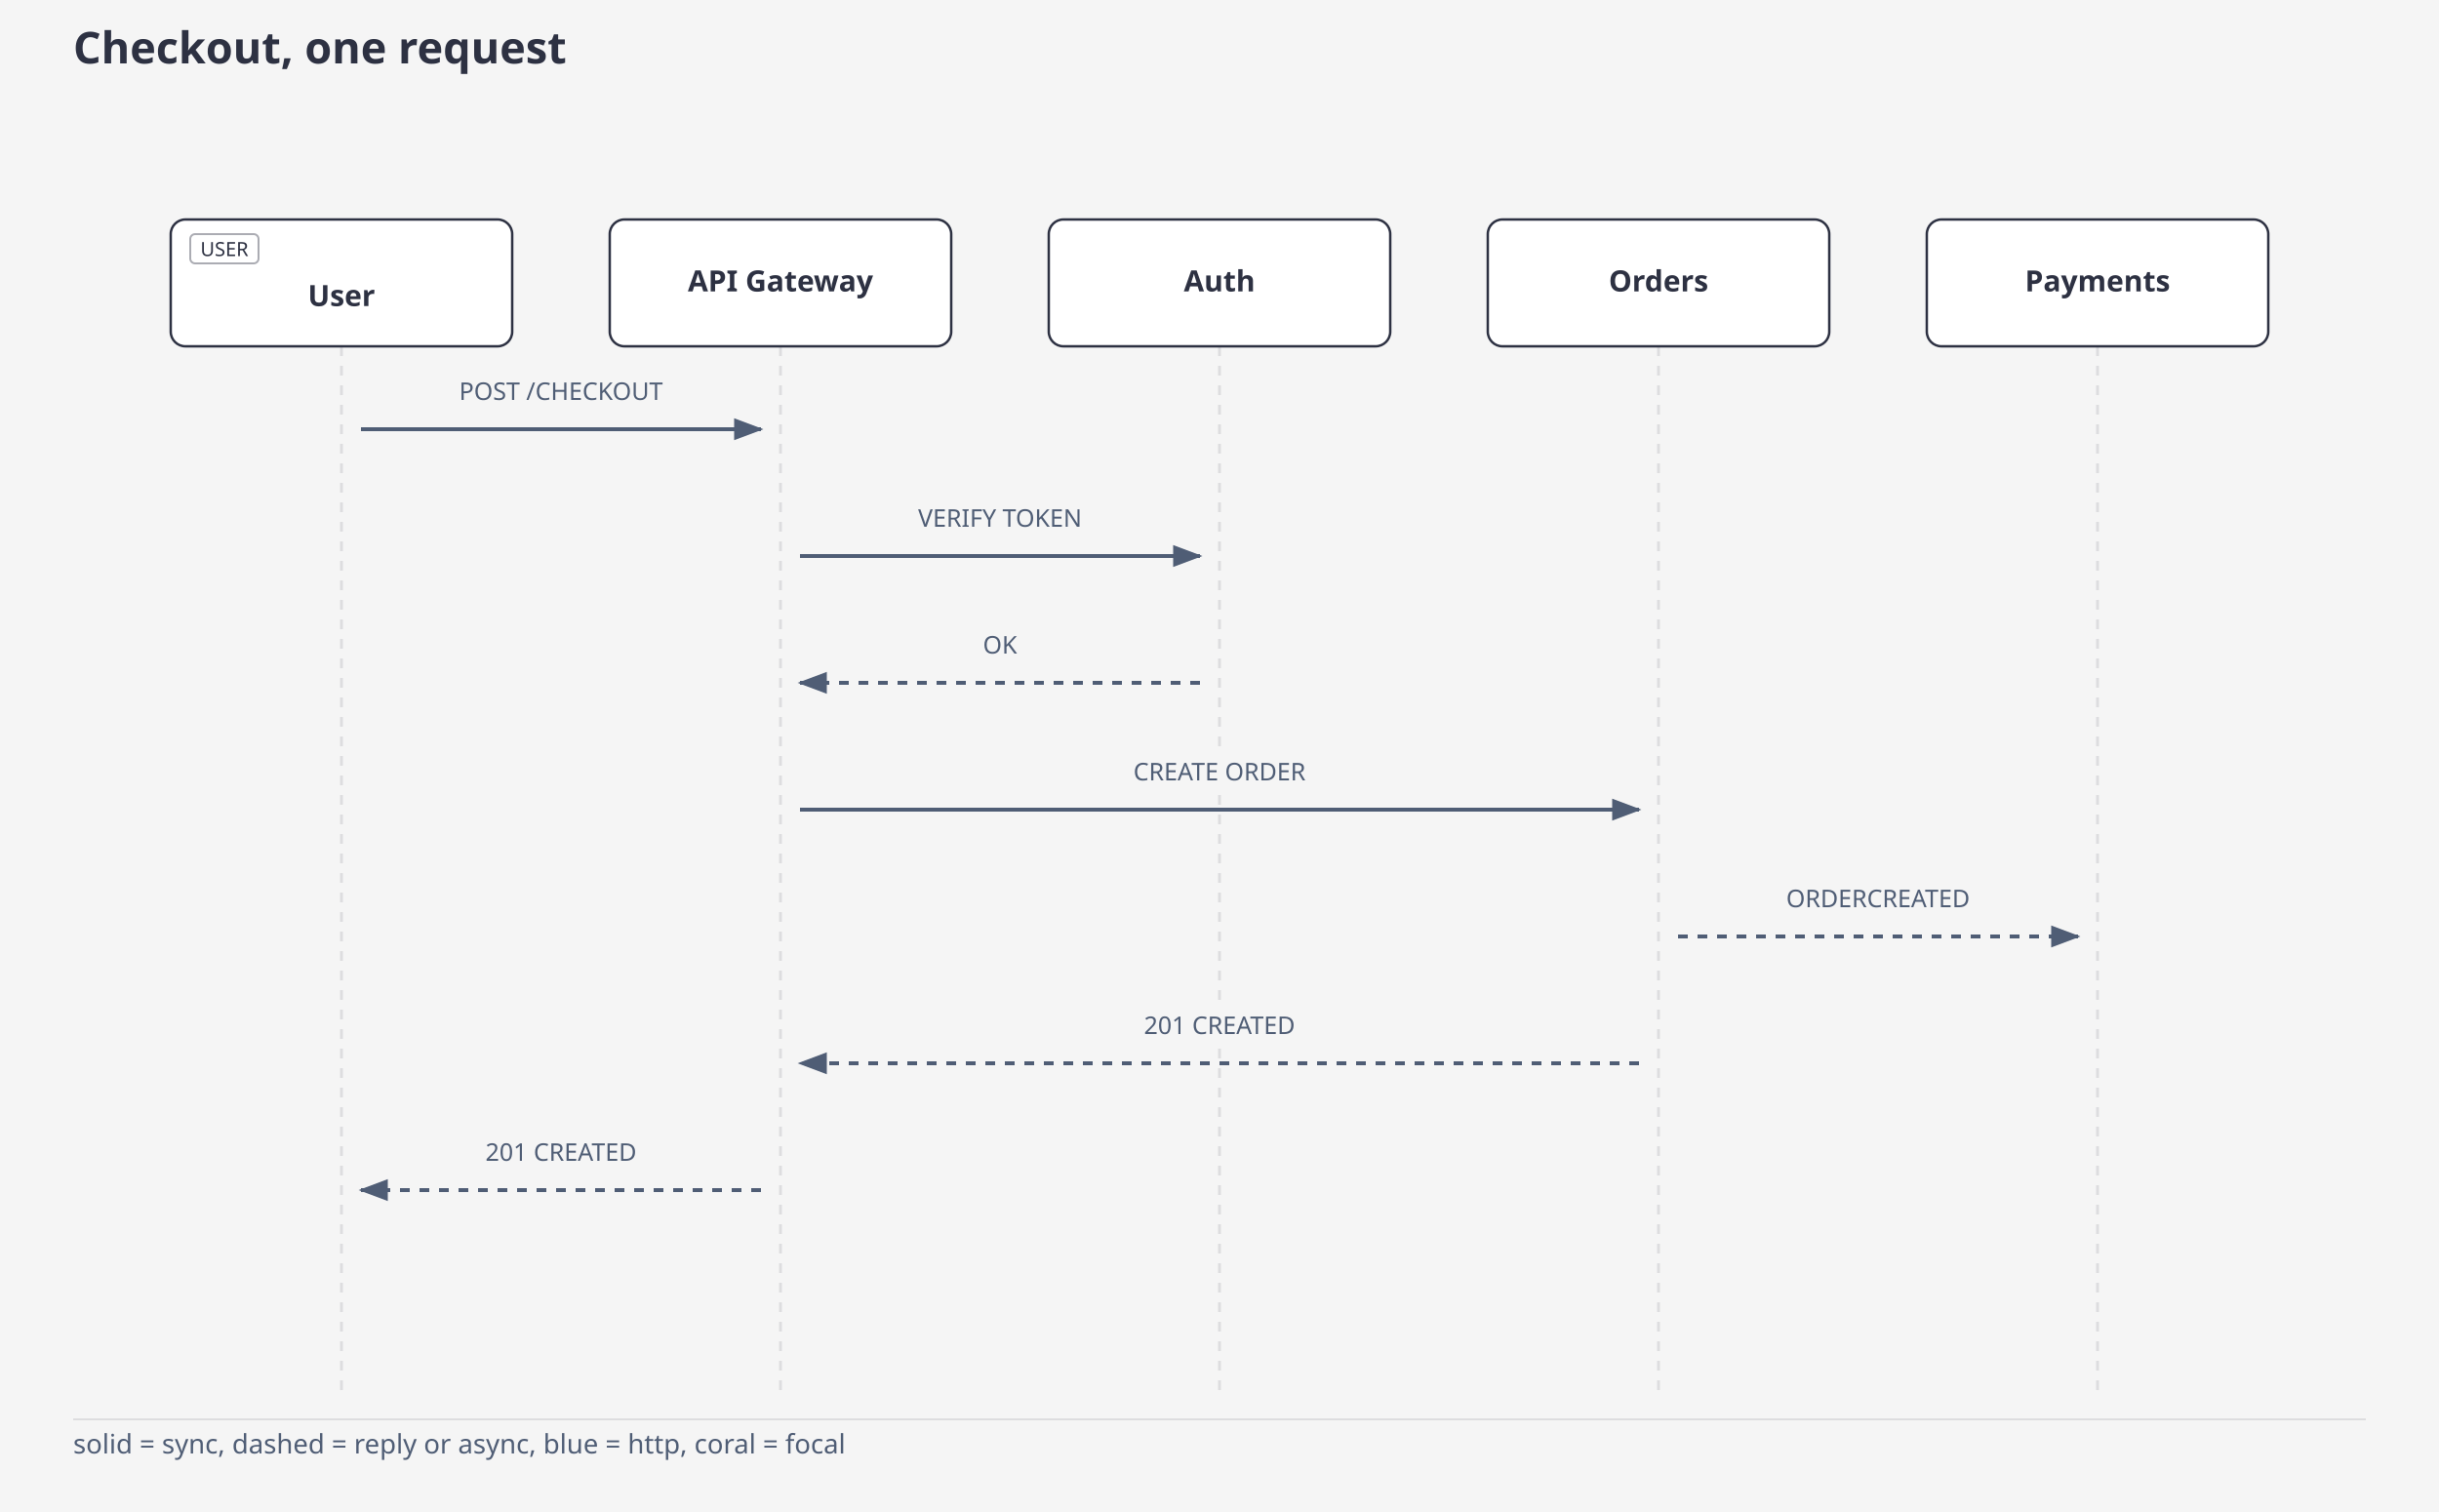
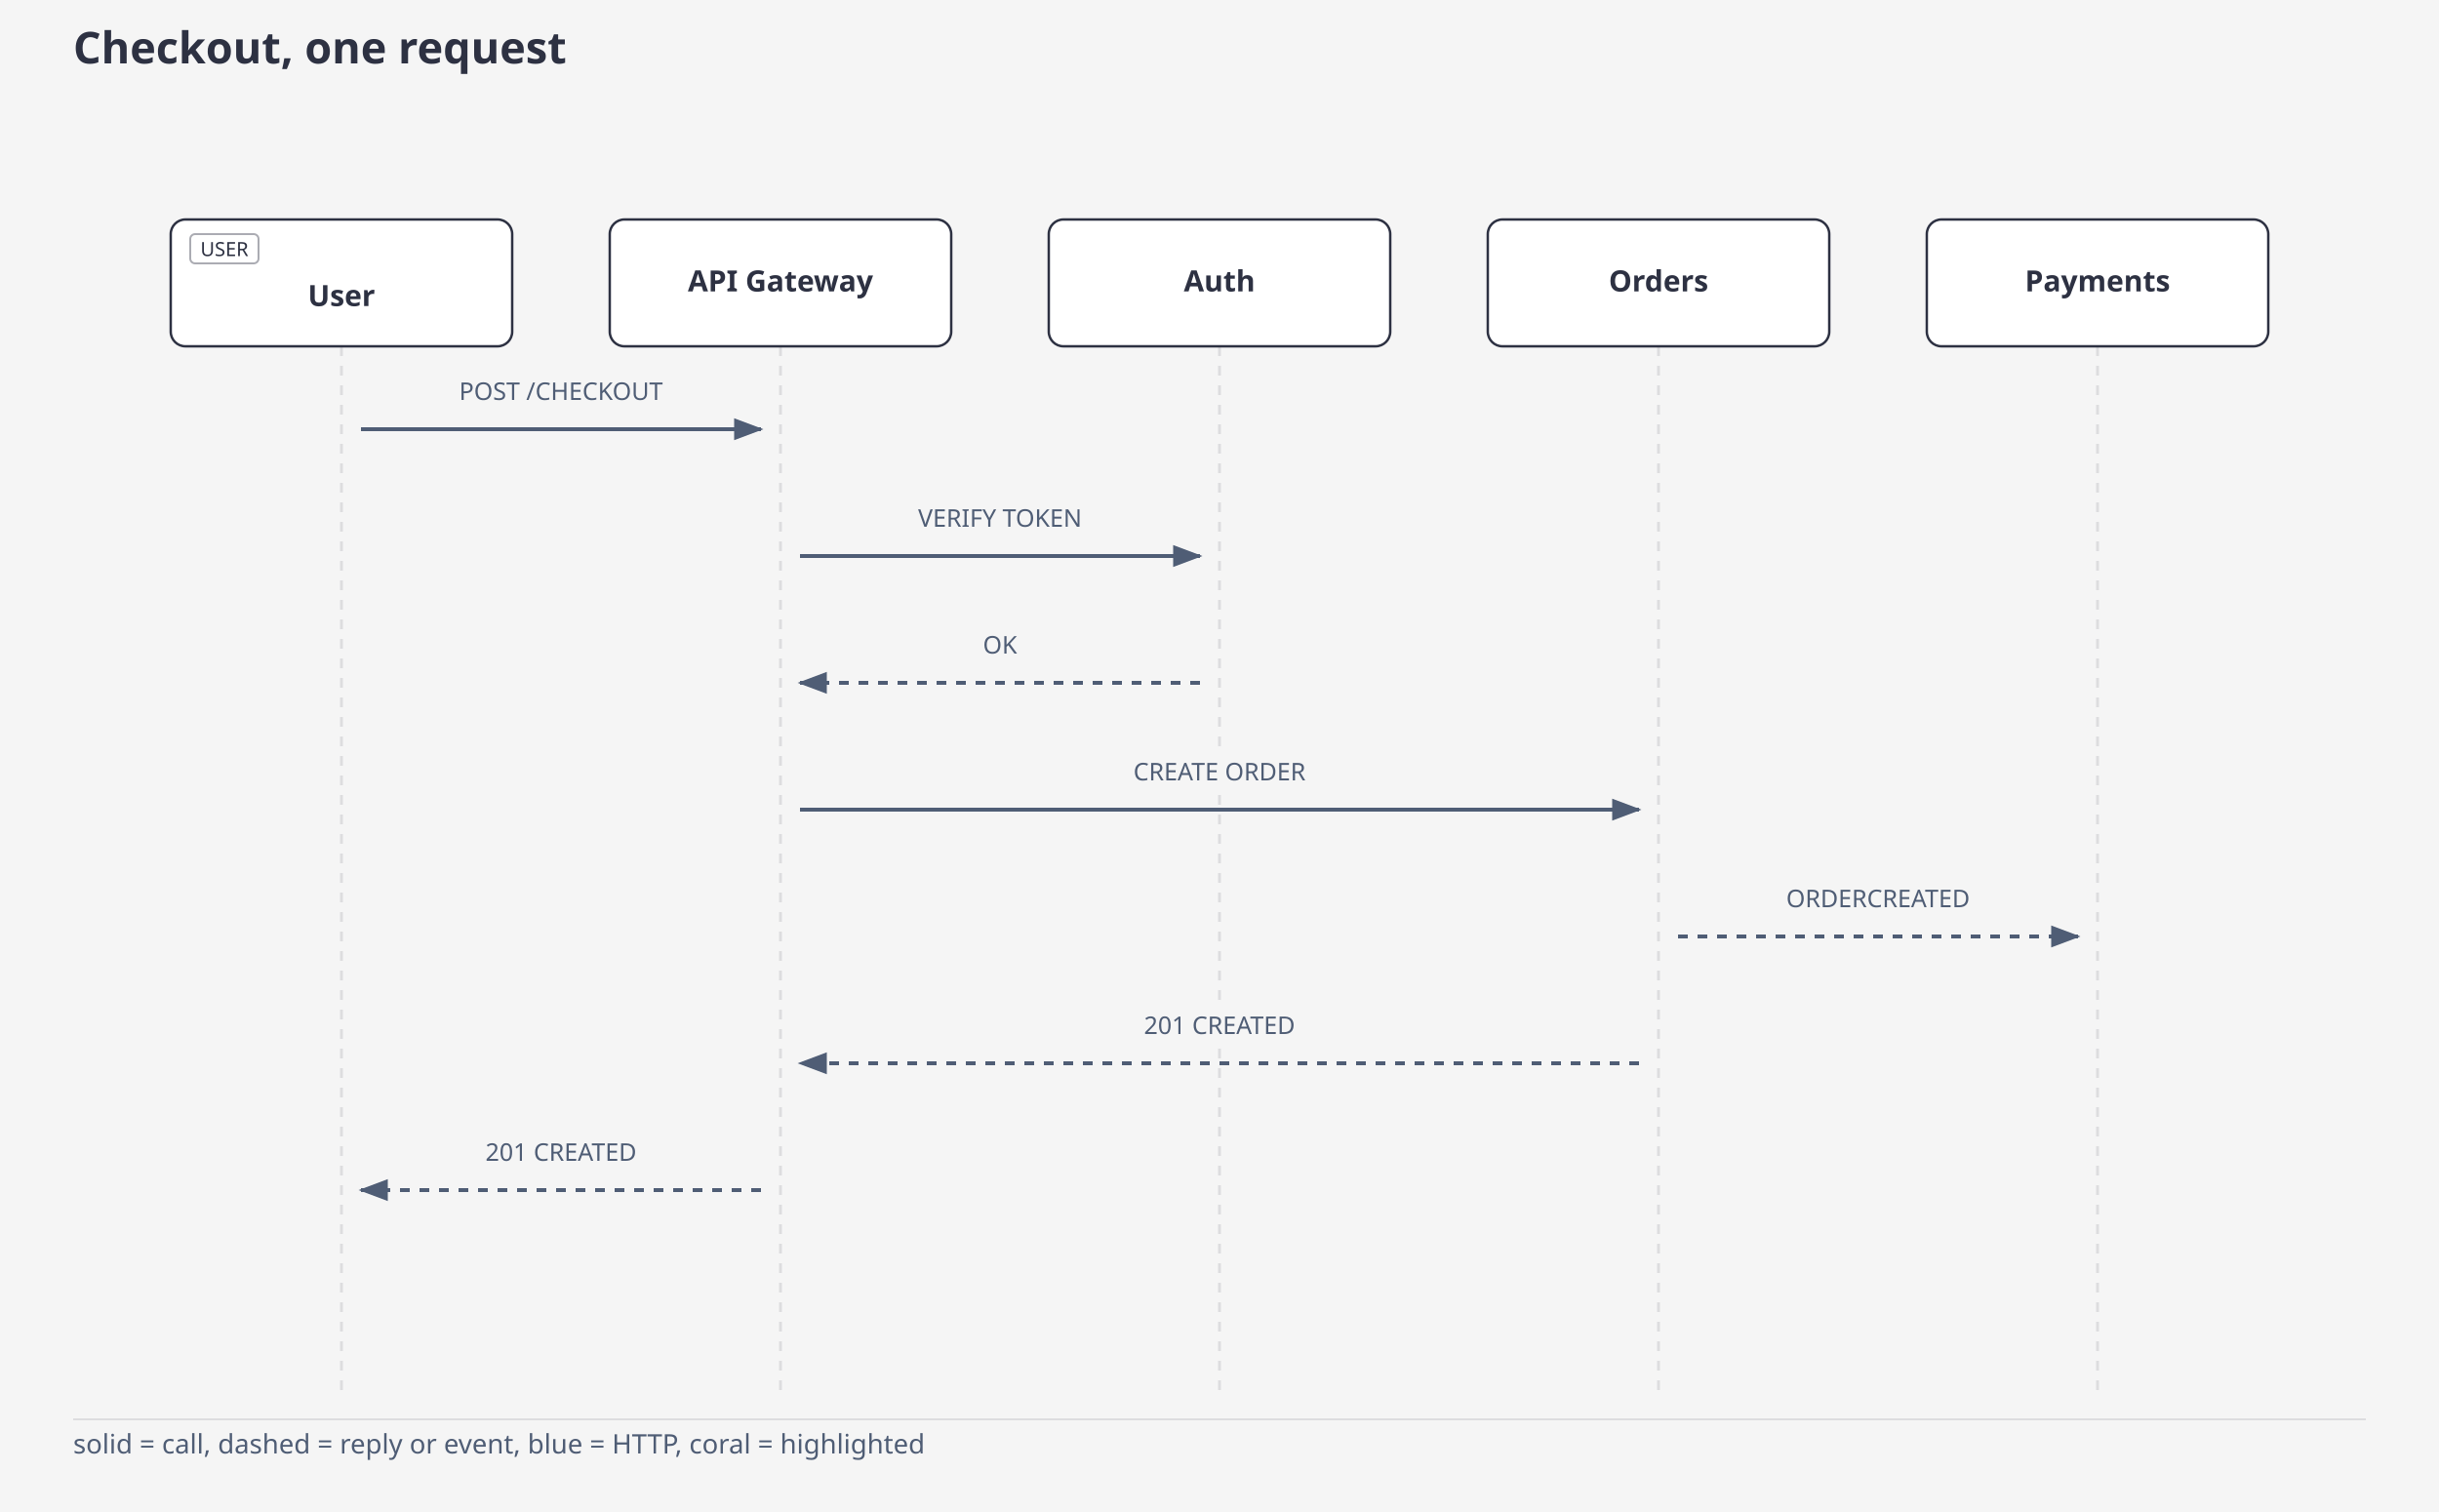
<svg xmlns="http://www.w3.org/2000/svg" role="img" viewBox="0 0 1000 620" width="1000">
  <rect width="1000" height="620" fill="#f5f5f5" />
  <defs>
    <marker id="a" markerWidth="12" markerHeight="9" refX="11" refY="4.5" orient="auto" markerUnits="userSpaceOnUse">
      <polygon points="0 0,12 4.5,0 9" fill="#4f5d75" />
    </marker>
    <marker id="aa" markerWidth="12" markerHeight="9" refX="11" refY="4.5" orient="auto" markerUnits="userSpaceOnUse">
      <polygon points="0 0,12 4.5,0 9" fill="#eb6c36" />
    </marker>
    <marker id="al" markerWidth="12" markerHeight="9" refX="11" refY="4.5" orient="auto" markerUnits="userSpaceOnUse">
      <polygon points="0 0,12 4.5,0 9" fill="#2e5aa8" />
    </marker>
    <marker id="ar" markerWidth="12" markerHeight="9" refX="11" refY="4.5" orient="auto" markerUnits="userSpaceOnUse">
      <polygon points="0 0,12 4.5,0 9" fill="#7a8399" />
    </marker>
  </defs>
  <text x="30" y="26" font-size="18" font-weight="600" font-family="system-ui, 'Segoe UI', sans-serif" fill="#2d3142">Checkout, one request</text>
  <line x1="140.0" y1="142" x2="140.0" y2="570" stroke="rgba(45,49,66,0.12)" stroke-width="1.2" stroke-dasharray="4,4" />
  <line x1="320.0" y1="142" x2="320.0" y2="570" stroke="rgba(45,49,66,0.12)" stroke-width="1.2" stroke-dasharray="4,4" />
  <line x1="500.0" y1="142" x2="500.0" y2="570" stroke="rgba(45,49,66,0.12)" stroke-width="1.2" stroke-dasharray="4,4" />
  <line x1="680.0" y1="142" x2="680.0" y2="570" stroke="rgba(45,49,66,0.12)" stroke-width="1.2" stroke-dasharray="4,4" />
  <line x1="860.0" y1="142" x2="860.0" y2="570" stroke="rgba(45,49,66,0.12)" stroke-width="1.2" stroke-dasharray="4,4" />
-   <line x1="148.0" y1="176" x2="312.0" y2="176" stroke="#4f5d75" stroke-width="1.6" marker-end="url(#a)" />
+   <line x1="148.0" y1="176" x2="312.0" y2="176" stroke="#4f5d75" stroke-width="1.6" data-msg="POST /checkout" data-msg-from="User" data-msg-to="API Gateway" marker-end="url(#a)" />
  <rect x="179.5" y="152" width="101" height="16" rx="2" fill="#f5f5f5" />
  <text x="230.0" y="164" font-size="10" font-family="system-ui, 'Segoe UI', sans-serif" fill="#4f5d75" text-anchor="middle">POST /CHECKOUT</text>
-   <line x1="328.0" y1="228" x2="492.0" y2="228" stroke="#4f5d75" stroke-width="1.6" marker-end="url(#a)" />
+   <line x1="328.0" y1="228" x2="492.0" y2="228" stroke="#4f5d75" stroke-width="1.6" data-msg="verify token" data-msg-from="API Gateway" data-msg-to="Auth" marker-end="url(#a)" />
  <rect x="366.0" y="204" width="88" height="16" rx="2" fill="#f5f5f5" />
  <text x="410.0" y="216" font-size="10" font-family="system-ui, 'Segoe UI', sans-serif" fill="#4f5d75" text-anchor="middle">VERIFY TOKEN</text>
-   <line x1="492.0" y1="280" x2="328.0" y2="280" stroke="#4f5d75" stroke-width="1.6" stroke-dasharray="4,4" marker-end="url(#a)" />
+   <line x1="492.0" y1="280" x2="328.0" y2="280" stroke="#4f5d75" stroke-width="1.6" stroke-dasharray="4,4" data-msg="ok" data-msg-from="Auth" data-msg-to="API Gateway" marker-end="url(#a)" />
  <rect x="390.0" y="256" width="40" height="16" rx="2" fill="#f5f5f5" />
  <text x="410.0" y="268" font-size="10" font-family="system-ui, 'Segoe UI', sans-serif" fill="#4f5d75" text-anchor="middle">OK</text>
-   <line x1="328.0" y1="332" x2="672.0" y2="332" stroke="#4f5d75" stroke-width="1.6" marker-end="url(#a)" />
+   <line x1="328.0" y1="332" x2="672.0" y2="332" stroke="#4f5d75" stroke-width="1.6" data-msg="create order" data-msg-from="API Gateway" data-msg-to="Orders" marker-end="url(#a)" />
  <rect x="456.0" y="308" width="88" height="16" rx="2" fill="#f5f5f5" />
  <text x="500.0" y="320" font-size="10" font-family="system-ui, 'Segoe UI', sans-serif" fill="#4f5d75" text-anchor="middle">CREATE ORDER</text>
-   <line x1="688.0" y1="384" x2="852.0" y2="384" stroke="#4f5d75" stroke-width="1.6" stroke-dasharray="4,4" marker-end="url(#a)" />
+   <line x1="688.0" y1="384" x2="852.0" y2="384" stroke="#4f5d75" stroke-width="1.6" stroke-dasharray="4,4" data-msg="OrderCreated" data-msg-from="Orders" data-msg-to="Payments" marker-end="url(#a)" />
  <rect x="726.0" y="360" width="88" height="16" rx="2" fill="#f5f5f5" />
  <text x="770.0" y="372" font-size="10" font-family="system-ui, 'Segoe UI', sans-serif" fill="#4f5d75" text-anchor="middle">ORDERCREATED</text>
-   <line x1="672.0" y1="436" x2="328.0" y2="436" stroke="#4f5d75" stroke-width="1.6" stroke-dasharray="4,4" marker-end="url(#a)" />
+   <line x1="672.0" y1="436" x2="328.0" y2="436" stroke="#4f5d75" stroke-width="1.6" stroke-dasharray="4,4" data-msg="201 Created" data-msg-from="Orders" data-msg-to="API Gateway" marker-end="url(#a)" />
  <rect x="459.0" y="412" width="82" height="16" rx="2" fill="#f5f5f5" />
  <text x="500.0" y="424" font-size="10" font-family="system-ui, 'Segoe UI', sans-serif" fill="#4f5d75" text-anchor="middle">201 CREATED</text>
-   <line x1="312.0" y1="488" x2="148.0" y2="488" stroke="#4f5d75" stroke-width="1.6" stroke-dasharray="4,4" marker-end="url(#a)" />
+   <line x1="312.0" y1="488" x2="148.0" y2="488" stroke="#4f5d75" stroke-width="1.6" stroke-dasharray="4,4" data-msg="201 Created" data-msg-from="API Gateway" data-msg-to="User" marker-end="url(#a)" />
  <rect x="189.0" y="464" width="82" height="16" rx="2" fill="#f5f5f5" />
  <text x="230.0" y="476" font-size="10" font-family="system-ui, 'Segoe UI', sans-serif" fill="#4f5d75" text-anchor="middle">201 CREATED</text>
  <rect x="70.0" y="90" width="140" height="52" rx="6" fill="#f5f5f5" />
-   <rect x="70.0" y="90" width="140" height="52" rx="6" fill="#ffffff" stroke="#2d3142" />
+   <rect x="70.0" y="90" width="140" height="52" rx="6" fill="#ffffff" stroke="#2d3142" data-node="U" data-label="User" />
  <rect x="78.0" y="96" width="28" height="12" rx="2" fill="none" stroke="#2d3142" stroke-opacity=".4" stroke-width=".8" />
  <text x="92.0" y="105" font-size="8" font-family="system-ui, 'Segoe UI', sans-serif" fill="#2d3142" text-anchor="middle">USER</text>
  <text x="140.0" y="125.5" font-size="12" font-weight="600" font-family="system-ui, 'Segoe UI', sans-serif" fill="#2d3142" text-anchor="middle">User</text>
  <rect x="250.0" y="90" width="140" height="52" rx="6" fill="#f5f5f5" />
-   <rect x="250.0" y="90" width="140" height="52" rx="6" fill="#ffffff" stroke="#2d3142" />
+   <rect x="250.0" y="90" width="140" height="52" rx="6" fill="#ffffff" stroke="#2d3142" data-node="GW" data-label="API Gateway" />
  <text x="320.0" y="119.5" font-size="12" font-weight="600" font-family="system-ui, 'Segoe UI', sans-serif" fill="#2d3142" text-anchor="middle">API Gateway</text>
  <rect x="430.0" y="90" width="140" height="52" rx="6" fill="#f5f5f5" />
-   <rect x="430.0" y="90" width="140" height="52" rx="6" fill="#ffffff" stroke="#2d3142" />
+   <rect x="430.0" y="90" width="140" height="52" rx="6" fill="#ffffff" stroke="#2d3142" data-node="A" data-label="Auth" />
  <text x="500.0" y="119.5" font-size="12" font-weight="600" font-family="system-ui, 'Segoe UI', sans-serif" fill="#2d3142" text-anchor="middle">Auth</text>
  <rect x="610.0" y="90" width="140" height="52" rx="6" fill="#f5f5f5" />
-   <rect x="610.0" y="90" width="140" height="52" rx="6" fill="#ffffff" stroke="#2d3142" />
+   <rect x="610.0" y="90" width="140" height="52" rx="6" fill="#ffffff" stroke="#2d3142" data-node="O" data-label="Orders" />
  <text x="680.0" y="119.5" font-size="12" font-weight="600" font-family="system-ui, 'Segoe UI', sans-serif" fill="#2d3142" text-anchor="middle">Orders</text>
  <rect x="790.0" y="90" width="140" height="52" rx="6" fill="#f5f5f5" />
-   <rect x="790.0" y="90" width="140" height="52" rx="6" fill="#ffffff" stroke="#2d3142" />
+   <rect x="790.0" y="90" width="140" height="52" rx="6" fill="#ffffff" stroke="#2d3142" data-node="P" data-label="Payments" />
  <text x="860.0" y="119.5" font-size="12" font-weight="600" font-family="system-ui, 'Segoe UI', sans-serif" fill="#2d3142" text-anchor="middle">Payments</text>
  <line x1="30" y1="582" x2="970" y2="582" stroke="rgba(45,49,66,0.12)" stroke-width=".8" />
-   <text x="30" y="596" font-size="11" font-family="system-ui, 'Segoe UI', sans-serif" fill="#4f5d75">solid = sync, dashed = reply or async, blue = http, coral = focal</text>
+   <text x="30" y="596" font-size="11" font-family="system-ui, 'Segoe UI', sans-serif" fill="#4f5d75">solid = call, dashed = reply or event, blue = HTTP, coral = highlighted</text>
</svg>
